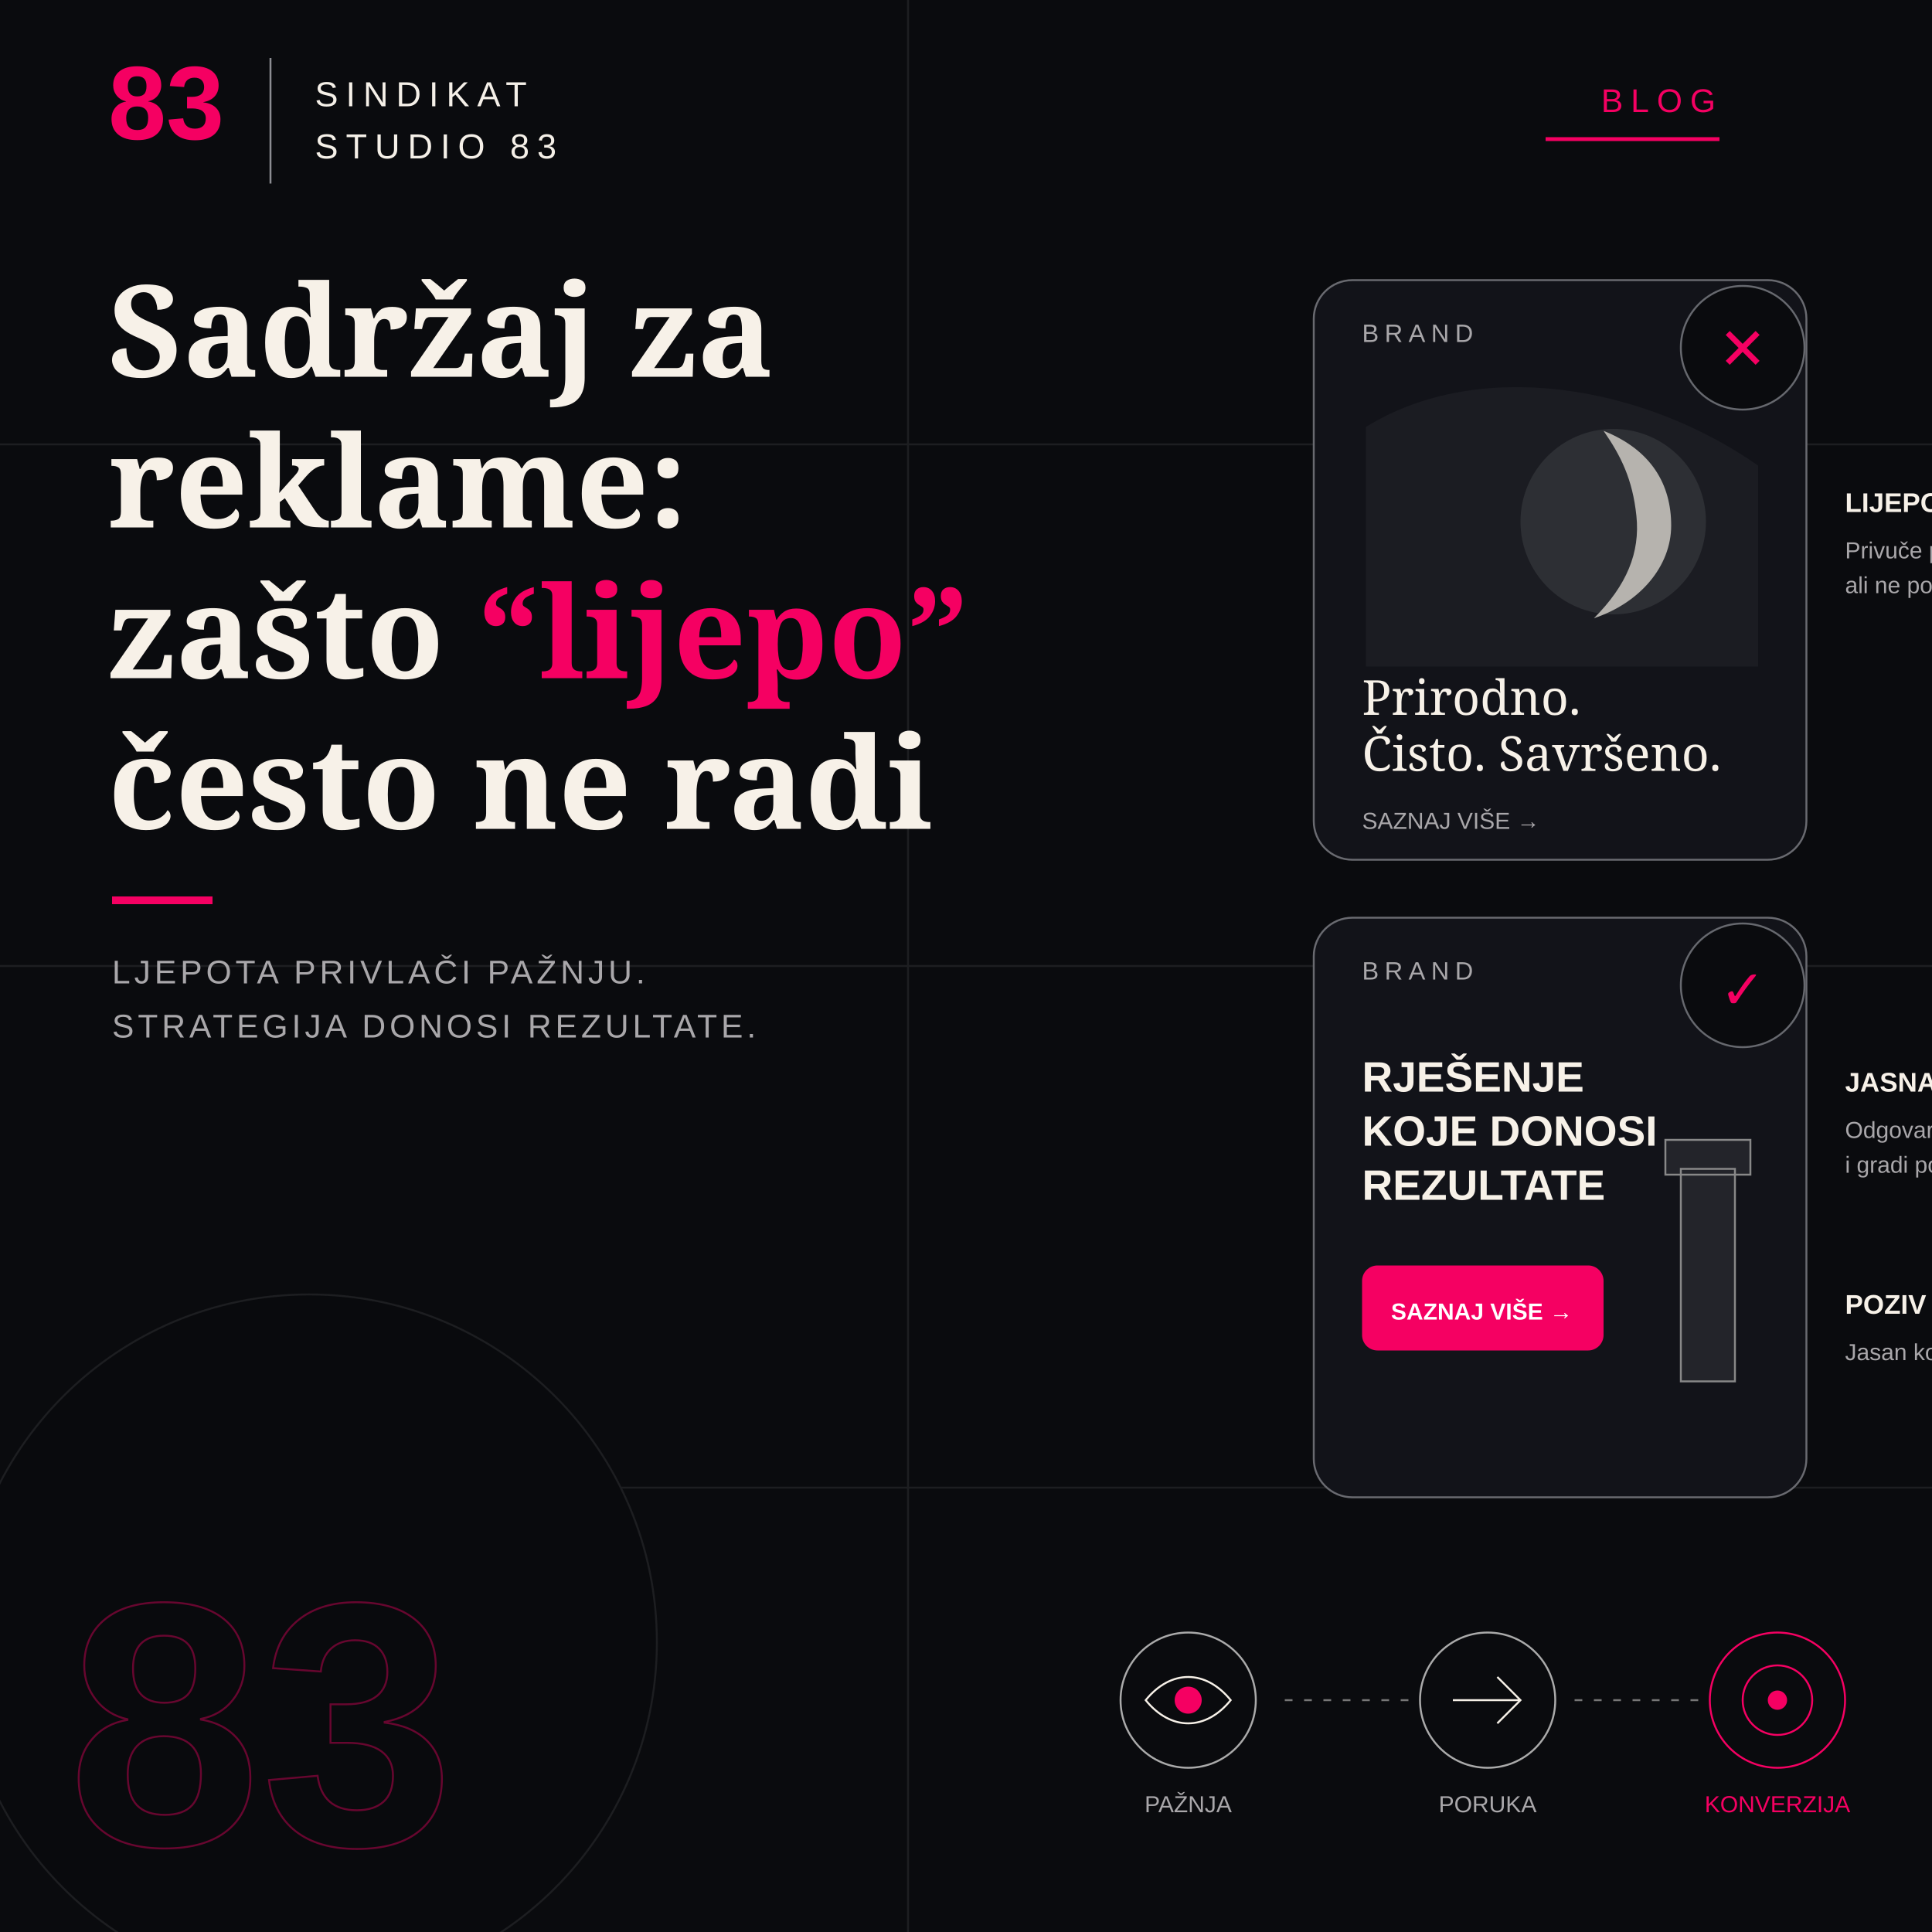
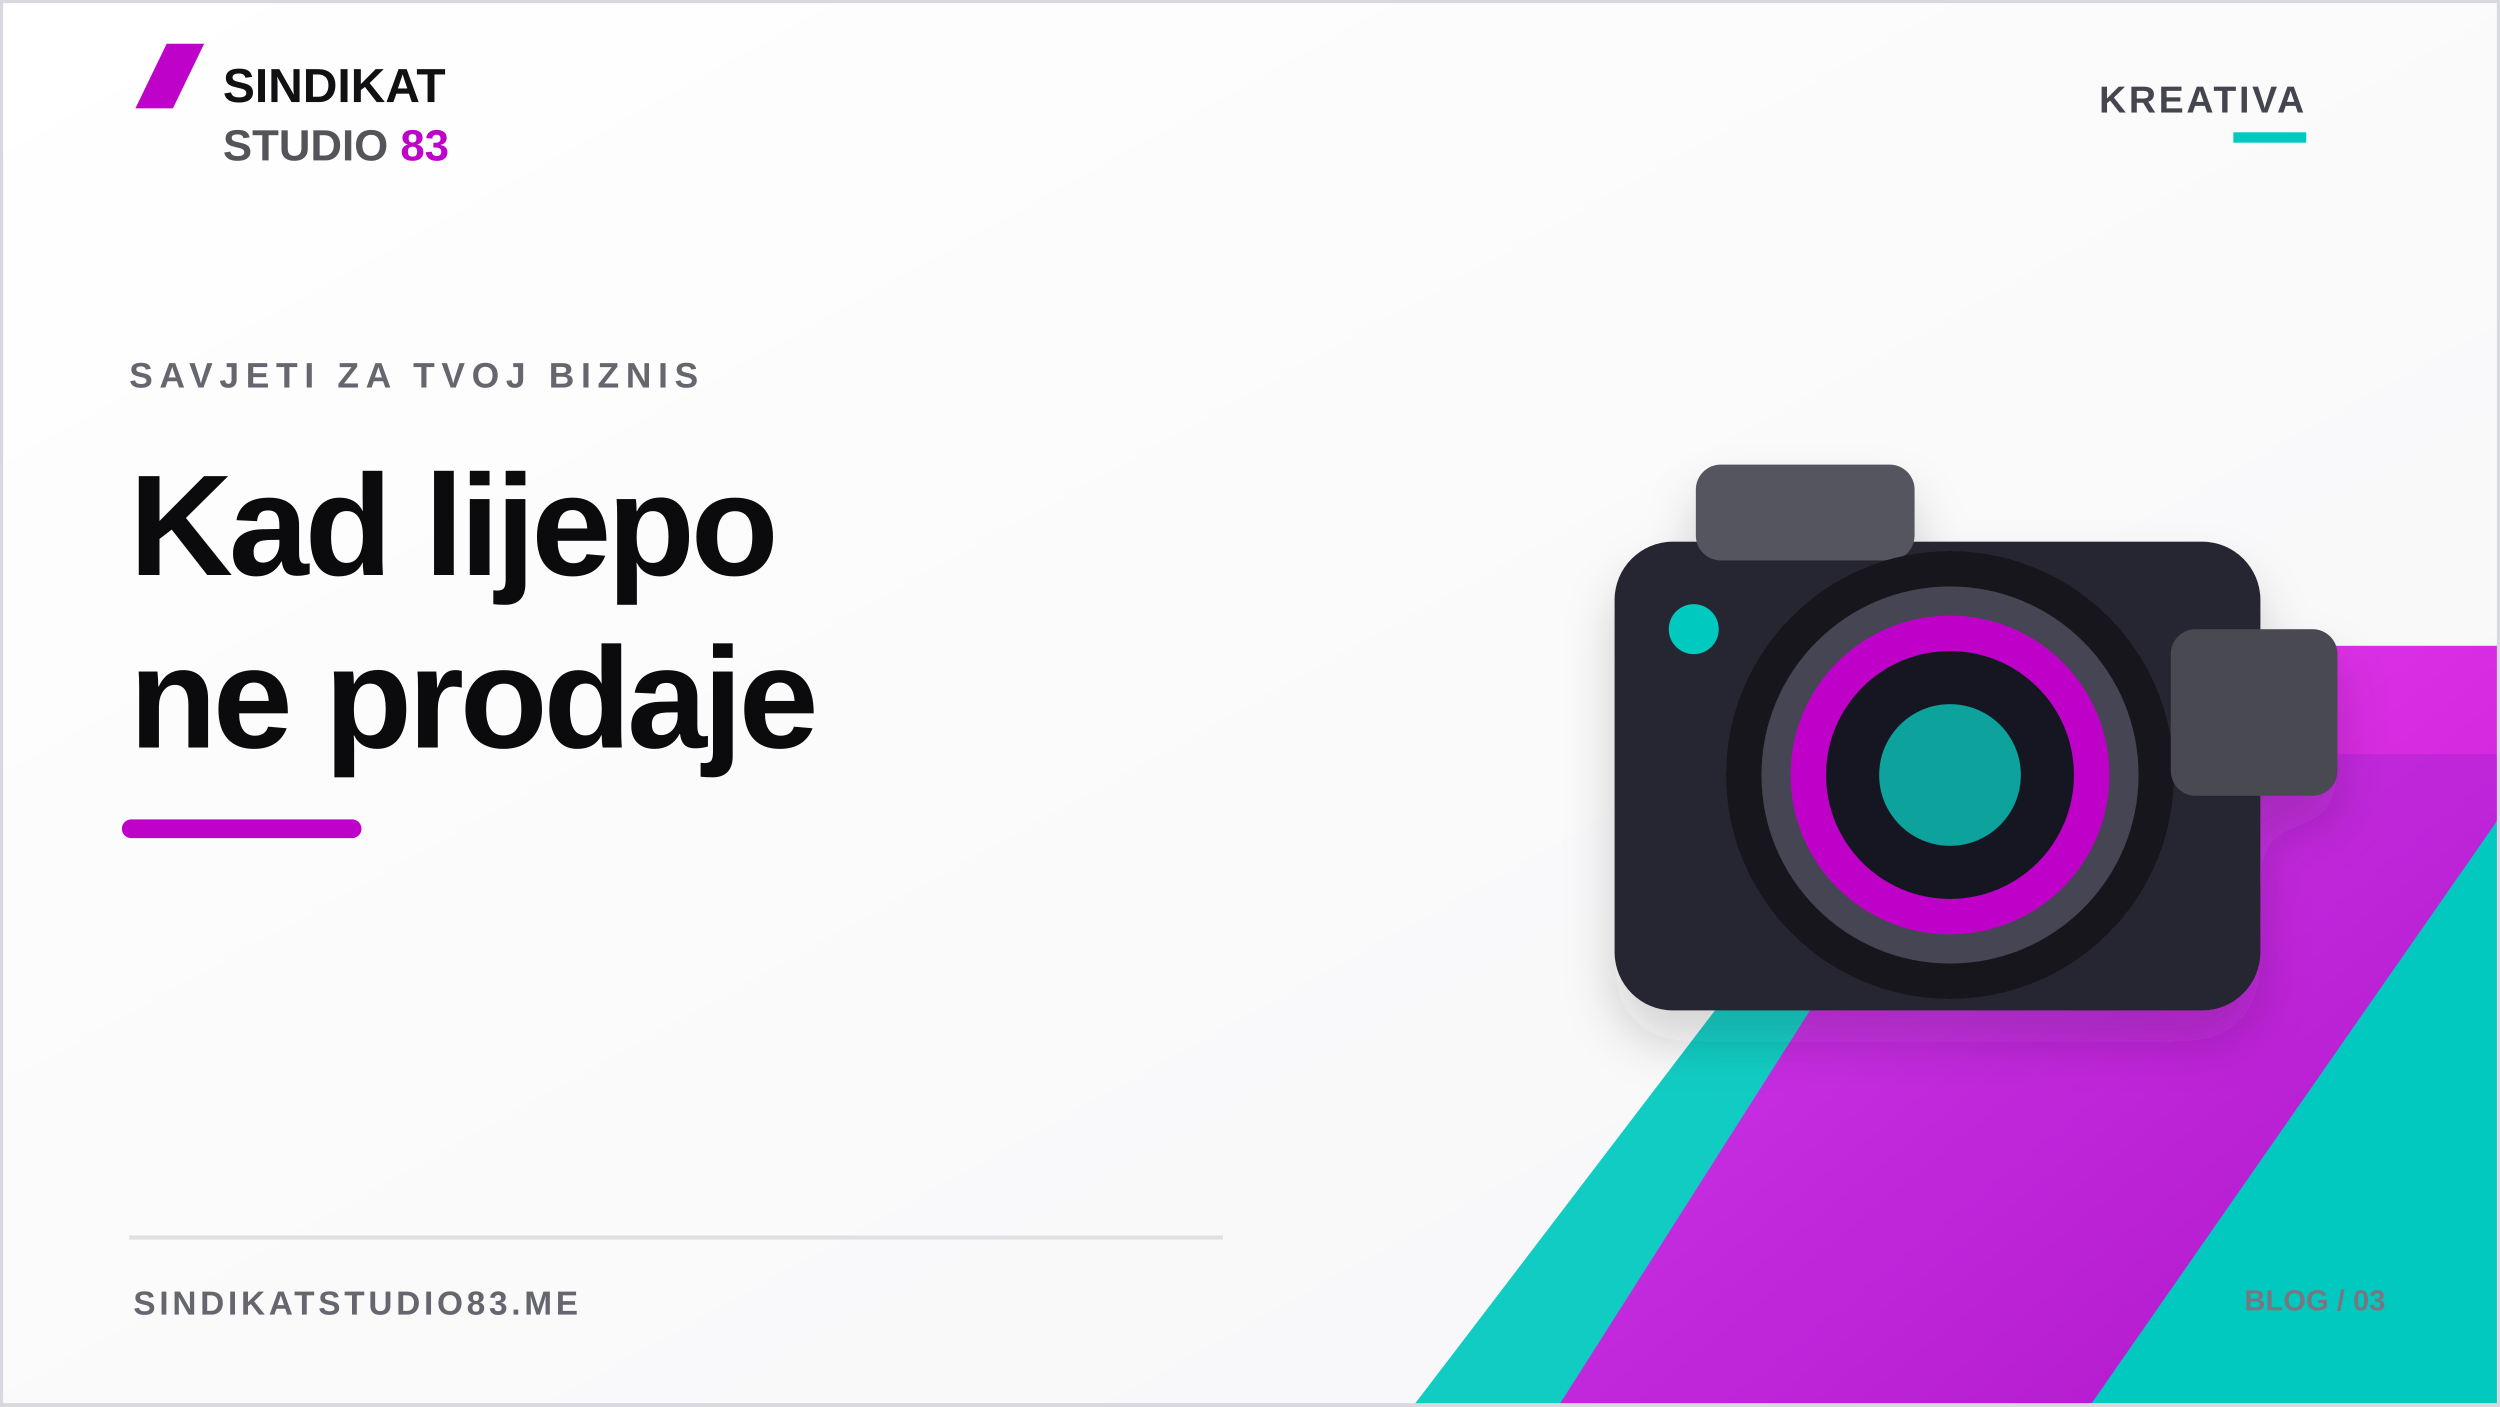
- <svg xmlns="http://www.w3.org/2000/svg" viewBox="0 0 1000 1000" width="1000" height="1000" role="img" aria-label="Sadržaj za reklame: zašto lijepo često ne radi">
-   <rect width="1000" height="1000" fill="#0a0b0e" />
-   <g opacity=".08" stroke="#fff">
-     <path d="M0 230H1000M0 500H1000M0 770H1000M470 0V1000" />
-     <circle cx="160" cy="850" r="180" />
+ <svg xmlns="http://www.w3.org/2000/svg" width="1200" height="675" viewBox="0 0 1200 675" role="img" aria-label="Kad lijepo ne prodaje - Sindikat Studio 83">
+   <defs>
+     <linearGradient id="paper" x1="0" y1="0" x2="1" y2="1">
+       <stop stop-color="#FFFFFF" />
+       <stop offset="1" stop-color="#F6F6F8" />
+     </linearGradient>
+     <linearGradient id="violet" x1="0" x2="1" y1="0" y2="1">
+       <stop stop-color="#E92AF4" />
+       <stop offset="1" stop-color="#BF02C9" />
+     </linearGradient>
+     <filter id="shadow" x="-30%" y="-30%" width="170%" height="180%">
+       <feDropShadow dx="0" dy="15" stdDeviation="12" flood-color="#23212A" flood-opacity=".18" />
+     </filter>
+   </defs>
+   <rect width="1200" height="675" fill="url(#paper)" />
+   <path d="M679 674L917 362H1200V675Z" fill="#02C9BF" opacity=".94" />
+   <path d="M748 675L980 310H1200V675Z" fill="url(#violet)" opacity=".9" />
+   <path d="M1003 675L1200 392V675Z" fill="#02C9BF" />
+   <path d="M0 0H1200V675H0Z" fill="none" stroke="#D8D9DF" stroke-width="3" />
+   <path d="M65 52l15-31h18L83 52Z" fill="#BF02C9" />
+   <text x="107" y="49" font-family="Arial,Helvetica,sans-serif" font-size="23" font-weight="900" fill="#111114">SINDIKAT</text>
+   <text x="107" y="77" font-family="Arial,Helvetica,sans-serif" font-size="21" font-weight="900" fill="#54545A">STUDIO <tspan fill="#BF02C9">83</tspan>
+   </text>
+   <text x="1106" y="54" text-anchor="end" font-family="Arial,Helvetica,sans-serif" font-size="18" font-weight="900" fill="#454550" letter-spacing="1.3">KREATIVA</text>
+   <path d="M1072 66h35" stroke="#02C9BF" stroke-width="5" />
+   <text x="62" y="186" font-family="Arial,Helvetica,sans-serif" font-size="17" font-weight="800" letter-spacing="3.2" fill="#66666F">SAVJETI ZA TVOJ BIZNIS</text>
+   <text x="62" y="276" fill="#0B0B0D" font-size="69" font-family="Arial,Helvetica,sans-serif" font-weight="900" letter-spacing="-2">Kad lijepo</text>
+   <text x="62" y="358.8" fill="#0B0B0D" font-size="69" font-family="Arial,Helvetica,sans-serif" font-weight="900" letter-spacing="-2">ne prodaje</text>
+   <path d="M63 397.8h106" stroke="#BF02C9" stroke-width="9" stroke-linecap="round" />
+   <path d="M62 594h525" stroke="#E0E0E4" stroke-width="2" />
+   <text x="64" y="631" font-family="Arial,Helvetica,sans-serif" font-size="16" fill="#66666F" font-weight="800" letter-spacing="1.8">SINDIKATSTUDIO83.ME</text>
+   <text x="1145" y="629" text-anchor="end" font-family="Arial,Helvetica,sans-serif" font-size="14" fill="#777782" font-weight="800">BLOG / 03</text>
+   <g filter="url(#shadow)">
+     <rect x="775" y="260" width="310" height="225" rx="28" fill="#282832" />
+     <rect x="814" y="223" width="105" height="46" rx="12" fill="#555461" />
+     <circle cx="936" cy="372" r="99" fill="#454552" stroke="#18181D" stroke-width="17" />
+     <circle cx="936" cy="372" r="68" fill="#191922" stroke="#BF02C9" stroke-width="17" />
+     <circle cx="936" cy="372" r="34" fill="#02C9BF" opacity=".78" />
+     <rect x="1042" y="302" width="80" height="80" rx="12" fill="#494851" />
+     <circle cx="813" cy="302" r="12" fill="#02C9BF" />
  </g>
-   <g font-family="Arial,sans-serif">
-     <text x="56" y="72" fill="#f50062" font-size="54" font-weight="900">83</text>
-     <path d="M140 30V95" stroke="#8c8d92" />
-     <text x="163" y="55" fill="#f5f0e8" font-size="18" letter-spacing="4">SINDIKAT</text>
-     <text x="163" y="82" fill="#f5f0e8" font-size="18" letter-spacing="4">STUDIO 83</text>
-     <text x="888" y="58" fill="#f50062" text-anchor="end" font-size="17" letter-spacing="4">BLOG</text>
-     <path d="M800 72H890" stroke="#f50062" stroke-width="2" />
-   </g>
-   <g font-family="Georgia,serif" font-weight="700">
-     <text x="56" y="195" fill="#f7f1e8" font-size="66">Sadržaj za</text>
-     <text x="56" y="273" fill="#f7f1e8" font-size="66">reklame:</text>
-     <text x="56" y="351" fill="#f7f1e8" font-size="66">zašto <tspan fill="#f50062">“lijepo”</tspan>
-     </text>
-     <text x="56" y="429" fill="#f7f1e8" font-size="66">često ne radi</text>
-   </g>
-   <path d="M58 466H110" stroke="#f50062" stroke-width="4" />
-   <text x="58" y="509" fill="#a9a7aa" font-family="Arial,sans-serif" font-size="17" letter-spacing="2">LJEPOTA PRIVLAČI PAŽNJU.</text>
-   <text x="58" y="537" fill="#a9a7aa" font-family="Arial,sans-serif" font-size="17" letter-spacing="2">STRATEGIJA DONOSI REZULTATE.</text>
-   <g transform="translate(560 145)" font-family="Arial,sans-serif">
-     <g>
-       <rect x="120" y="0" width="255" height="300" rx="20" fill="#121319" stroke="#696a70" />
-       <circle cx="342" cy="35" r="32" fill="#0a0b0e" stroke="#66686e" />
-       <text x="342" y="46" text-anchor="middle" fill="#f50062" font-size="30">✕</text>
-       <text x="145" y="32" fill="#a9a7aa" font-size="13" letter-spacing="3">BRAND</text>
-       <path d="M147 76C205 40 290 54 350 96V200H147Z" fill="#1b1c22" />
-       <circle cx="275" cy="125" r="48" fill="#2d2f34" />
-       <path d="M270 78c25 10 35 28 35 49s-16 40-40 48c17-17 24-34 22-53-2-19-8-31-17-44Z" fill="#d8d4cd" opacity=".8" />
-       <text x="145" y="225" fill="#f7f1e8" font-family="Georgia,serif" font-size="25">Prirodno.</text>
-       <text x="145" y="254" fill="#f7f1e8" font-family="Georgia,serif" font-size="25">Čisto. Savršeno.</text>
-       <text x="145" y="284" fill="#a9a7aa" font-size="12">SAZNAJ VIŠE →</text>
-       <text x="395" y="120" fill="#f7f1e8" font-size="14" font-weight="700">LIJEPO</text>
-       <text x="395" y="144" fill="#a9a7aa" font-size="12">Privuče pažnju,</text>
-       <text x="395" y="162" fill="#a9a7aa" font-size="12">ali ne pokreće.</text>
-     </g>
-     <g transform="translate(0 330)">
-       <rect x="120" width="255" height="300" rx="20" fill="#121319" stroke="#696a70" />
-       <circle cx="342" cy="35" r="32" fill="#0a0b0e" stroke="#66686e" />
-       <text x="342" y="47" text-anchor="middle" fill="#f50062" font-size="28">✓</text>
-       <text x="145" y="32" fill="#a9a7aa" font-size="13" letter-spacing="3">BRAND</text>
-       <text x="145" y="90" fill="#f7f1e8" font-size="22" font-weight="800">RJEŠENJE</text>
-       <text x="145" y="118" fill="#f7f1e8" font-size="22" font-weight="800">KOJE DONOSI</text>
-       <text x="145" y="146" fill="#f7f1e8" font-size="22" font-weight="800">REZULTATE</text>
-       <rect x="145" y="180" width="125" height="44" rx="8" fill="#f50062" />
-       <text x="207" y="208" fill="#fff" text-anchor="middle" font-size="12" font-weight="700">SAZNAJ VIŠE →</text>
-       <path d="M310 130h28v110h-28zM302 115h44v18h-44z" fill="#23242a" stroke="#888" />
-       <text x="395" y="90" fill="#f7f1e8" font-size="14" font-weight="700">JASNA PORUKA</text>
-       <text x="395" y="114" fill="#a9a7aa" font-size="12">Odgovara na potrebu</text>
-       <text x="395" y="132" fill="#a9a7aa" font-size="12">i gradi povjerenje.</text>
-       <text x="395" y="205" fill="#f7f1e8" font-size="14" font-weight="700">POZIV NA AKCIJU</text>
-       <text x="395" y="229" fill="#a9a7aa" font-size="12">Jasan korak do cilja.</text>
-     </g>
-   </g>
-   <g transform="translate(555 820)" font-family="Arial,sans-serif">
-     <circle cx="60" cy="60" r="35" fill="none" stroke="#aaa" />
-     <path d="M38 60c13-16 31-16 44 0-13 16-31 16-44 0Z" fill="none" stroke="#f7f1e8" />
-     <circle cx="60" cy="60" r="7" fill="#f50062" />
-     <path d="M110 60H175" stroke="#777" stroke-dasharray="4 6" />
-     <circle cx="215" cy="60" r="35" fill="none" stroke="#aaa" />
-     <path d="M197 60h35M220 48l12 12-12 12" fill="none" stroke="#f7f1e8" />
-     <path d="M260 60H325" stroke="#777" stroke-dasharray="4 6" />
-     <circle cx="365" cy="60" r="35" fill="none" stroke="#f50062" />
-     <circle cx="365" cy="60" r="18" fill="none" stroke="#f50062" />
-     <circle cx="365" cy="60" r="5" fill="#f50062" />
-     <text x="60" y="118" fill="#a9a7aa" text-anchor="middle" font-size="12">PAŽNJA</text>
-     <text x="215" y="118" fill="#a9a7aa" text-anchor="middle" font-size="12">PORUKA</text>
-     <text x="365" y="118" fill="#f50062" text-anchor="middle" font-size="12">KONVERZIJA</text>
-   </g>
-   <text x="35" y="955" fill="none" stroke="#f50062" font-family="Arial,sans-serif" font-size="180" font-weight="900" opacity=".4">83</text>
</svg>
